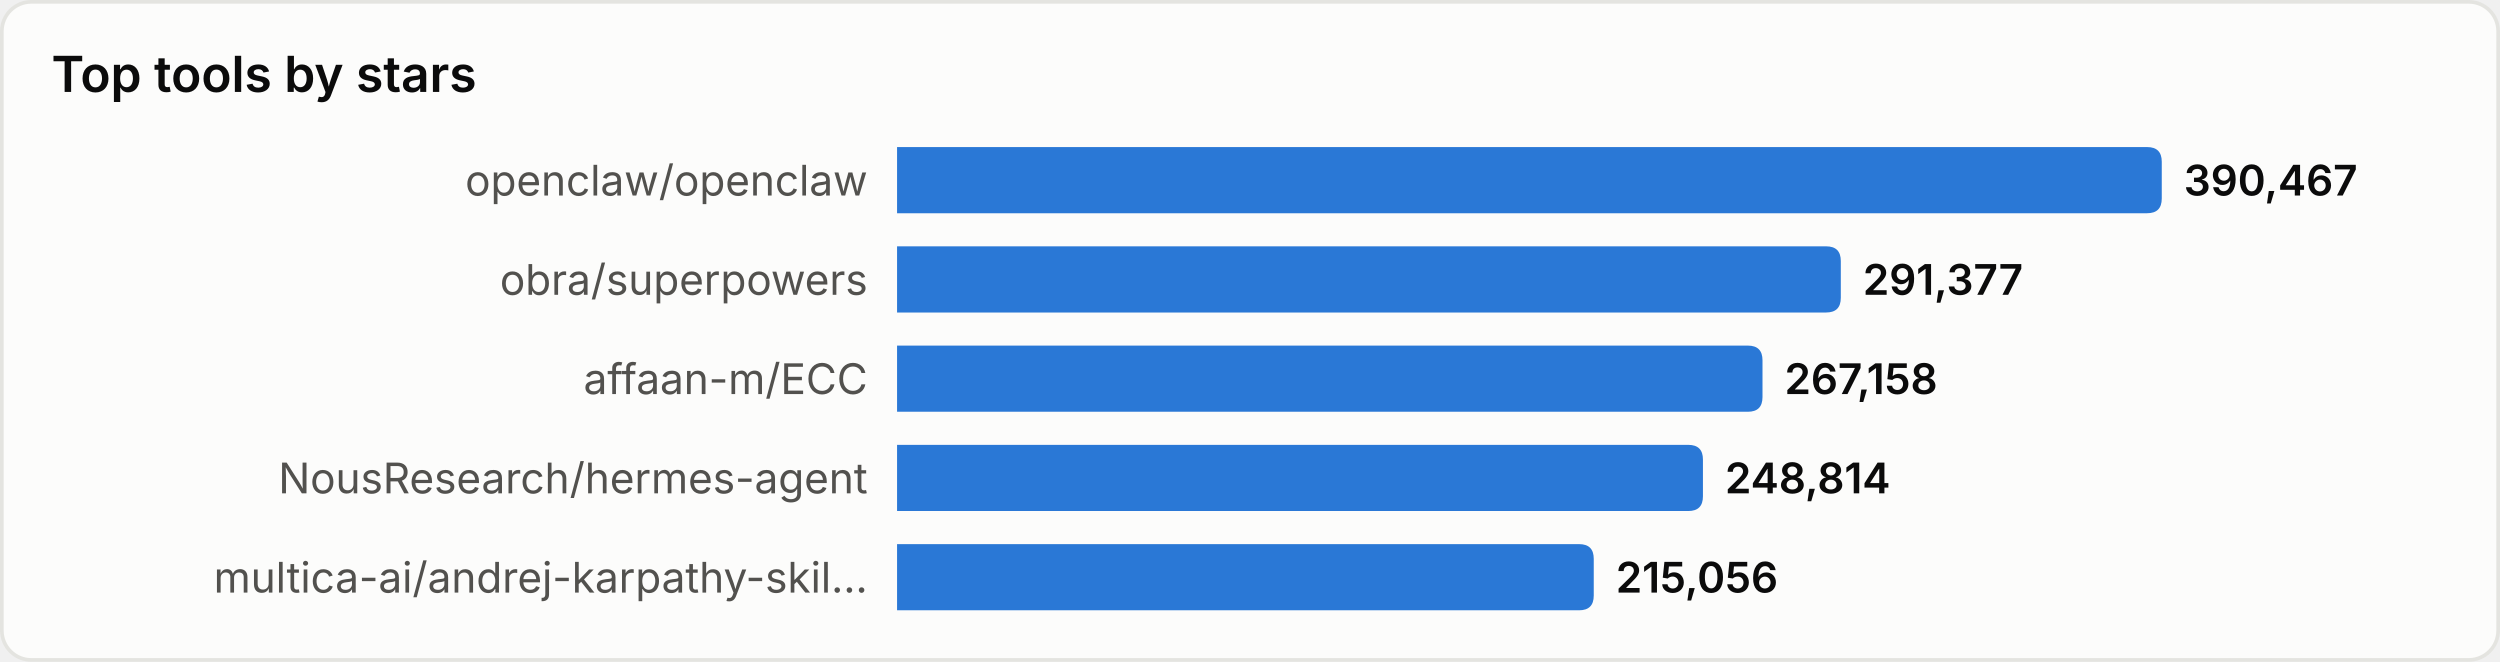
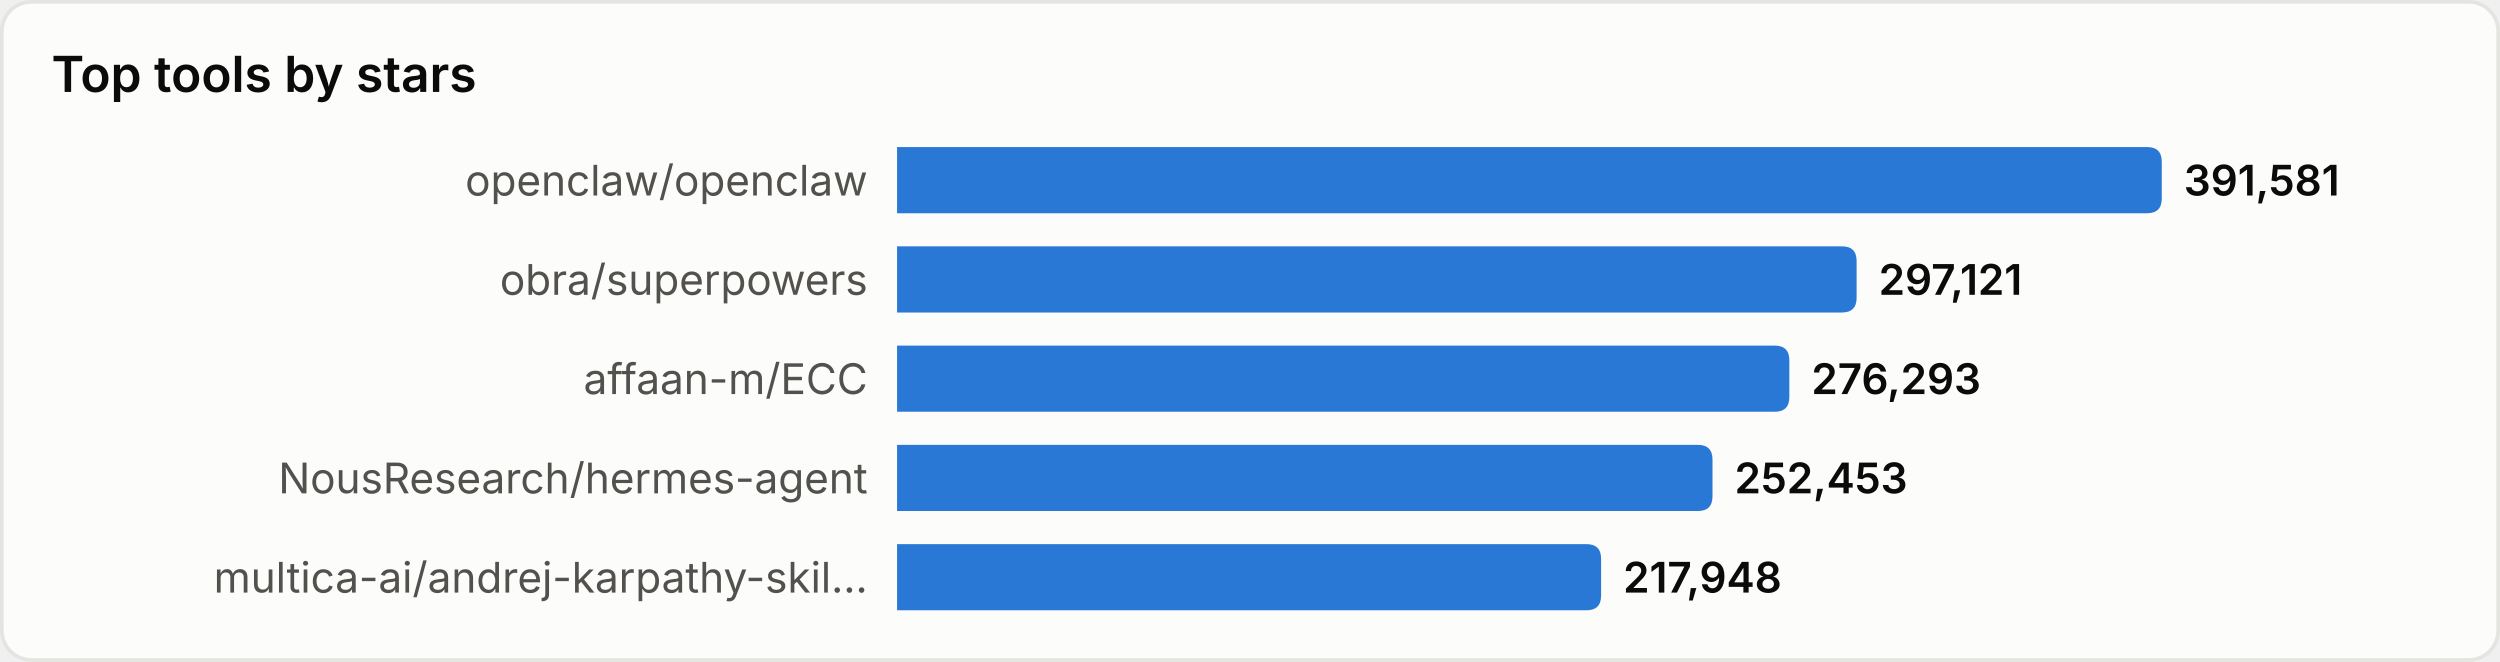
<svg xmlns="http://www.w3.org/2000/svg" width="680" height="180" viewBox="0 0 680 180" role="img" aria-label="Top tools by stars">
  <style>
text{font-family:system-ui,-apple-system,'Segoe UI',sans-serif}
.srf{fill:#fcfcfb;stroke:#e4e4e0}.ttl{fill:#0b0b0b;font-size:13.5px;font-weight:600}
.lbl{fill:#52514e;font-size:11.5px}.val{fill:#0b0b0b;font-size:11.5px;font-weight:600}
.bar{fill:#2a78d6}
@media(prefers-color-scheme:dark){
.srf{fill:#1a1a19;stroke:#33332f}.ttl{fill:#ffffff}
.lbl{fill:#c3c2b7}.val{fill:#ffffff}.bar{fill:#3987e5}
}
</style>
  <rect x="0.5" y="0.5" width="679" height="179" rx="8" class="srf" />
  <text x="14" y="25" class="ttl">Top tools by stars</text>
  <text x="236" y="49.0" class="lbl" text-anchor="end" dominant-baseline="central">openclaw/openclaw</text>
  <path d="M244,40 h340.0 q4,0 4,4 v10 q0,4 -4,4 h-340.0 z" class="bar" />
-   <text x="594.0" y="49.0" class="val" dominant-baseline="central">390,467</text>
+   <text x="594.0" y="49.0" class="val" dominant-baseline="central">391,581</text>
  <text x="236" y="76.0" class="lbl" text-anchor="end" dominant-baseline="central">obra/superpowers</text>
-   <path d="M244,67 h252.7 q4,0 4,4 v10 q0,4 -4,4 h-252.7 z" class="bar" />
-   <text x="506.7" y="76.0" class="val" dominant-baseline="central">291,377</text>
+   <path d="M244,67 h257.0 q4,0 4,4 v10 q0,4 -4,4 h-257.0 z" class="bar" />
+   <text x="511.0" y="76.0" class="val" dominant-baseline="central">297,121</text>
  <text x="236" y="103.0" class="lbl" text-anchor="end" dominant-baseline="central">affaan-m/ECC</text>
-   <path d="M244,94 h231.4 q4,0 4,4 v10 q0,4 -4,4 h-231.4 z" class="bar" />
-   <text x="485.4" y="103.0" class="val" dominant-baseline="central">267,158</text>
+   <path d="M244,94 h238.7 q4,0 4,4 v10 q0,4 -4,4 h-238.7 z" class="bar" />
+   <text x="492.7" y="103.0" class="val" dominant-baseline="central">276,293</text>
  <text x="236" y="130.0" class="lbl" text-anchor="end" dominant-baseline="central">NousResearch/hermes-agent</text>
-   <path d="M244,121 h215.2 q4,0 4,4 v10 q0,4 -4,4 h-215.2 z" class="bar" />
-   <text x="469.2" y="130.0" class="val" dominant-baseline="central">248,814</text>
+   <path d="M244,121 h217.8 q4,0 4,4 v10 q0,4 -4,4 h-217.8 z" class="bar" />
+   <text x="471.8" y="130.0" class="val" dominant-baseline="central">252,453</text>
  <text x="236" y="157.0" class="lbl" text-anchor="end" dominant-baseline="central">multica-ai/andrej-karpathy-skil…</text>
-   <path d="M244,148 h185.5 q4,0 4,4 v10 q0,4 -4,4 h-185.5 z" class="bar" />
-   <text x="439.5" y="157.0" class="val" dominant-baseline="central">215,056</text>
+   <path d="M244,148 h187.5 q4,0 4,4 v10 q0,4 -4,4 h-187.5 z" class="bar" />
+   <text x="441.5" y="157.0" class="val" dominant-baseline="central">217,948</text>
</svg>
